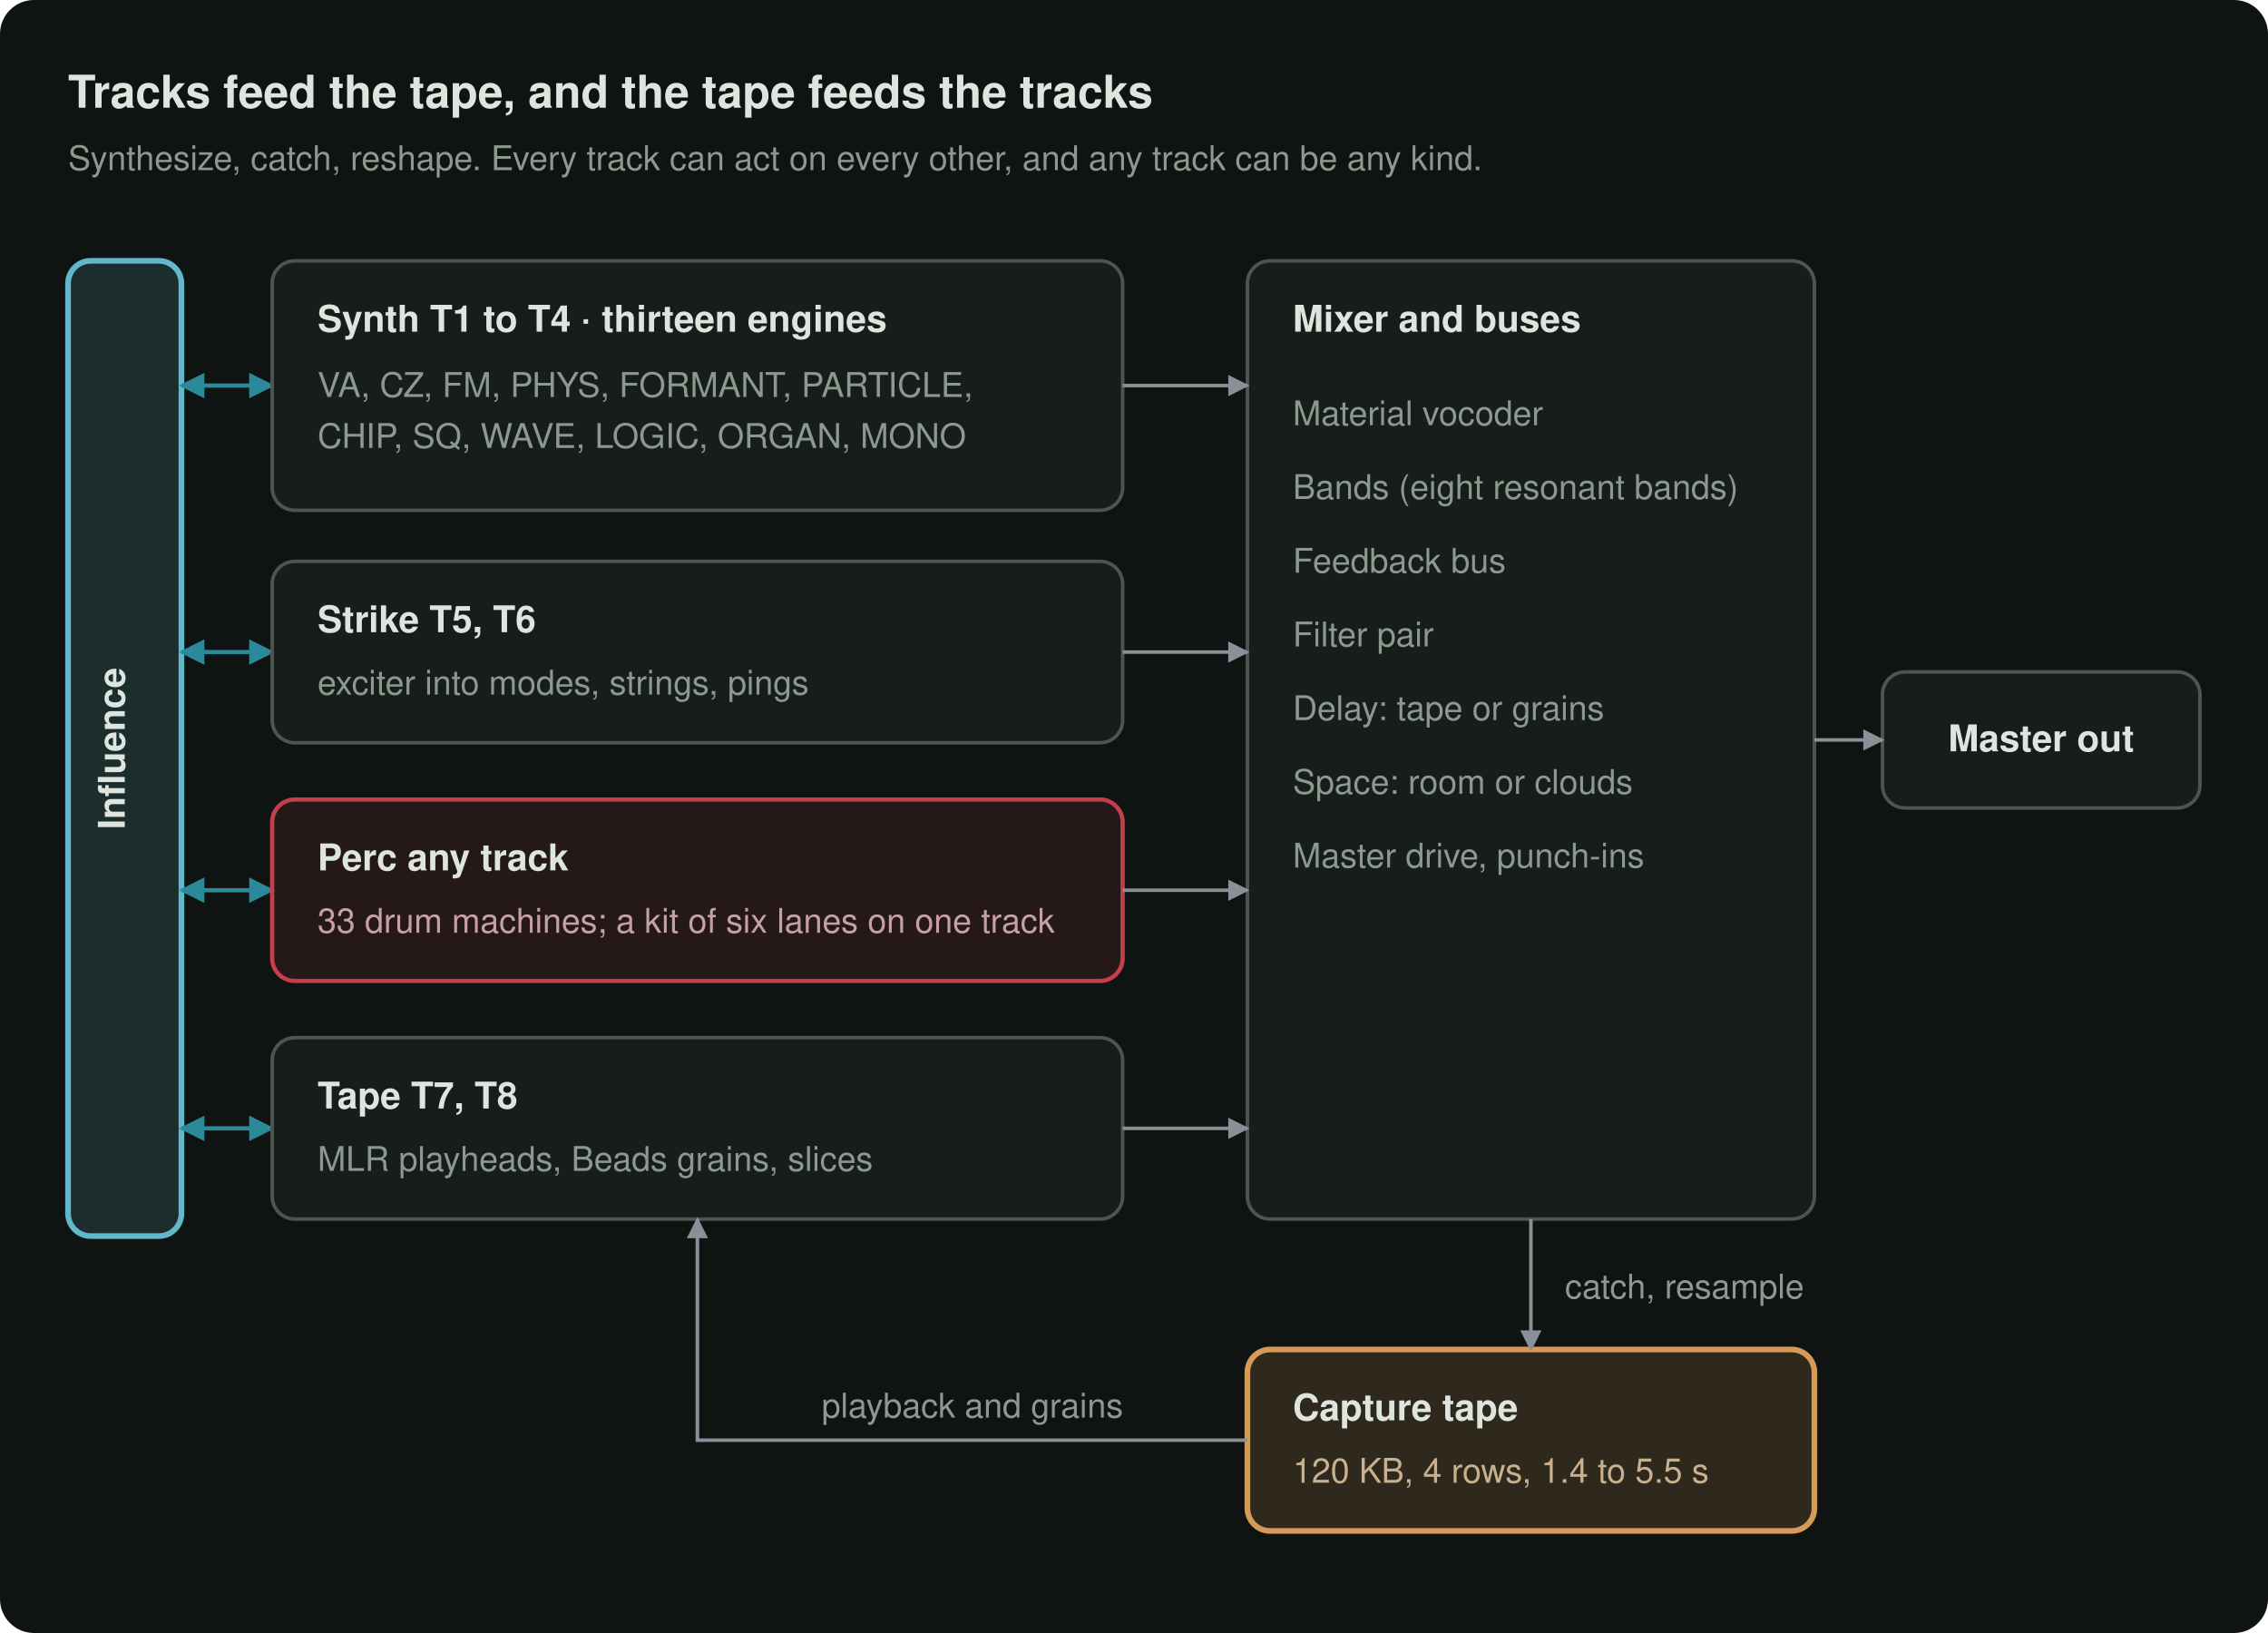
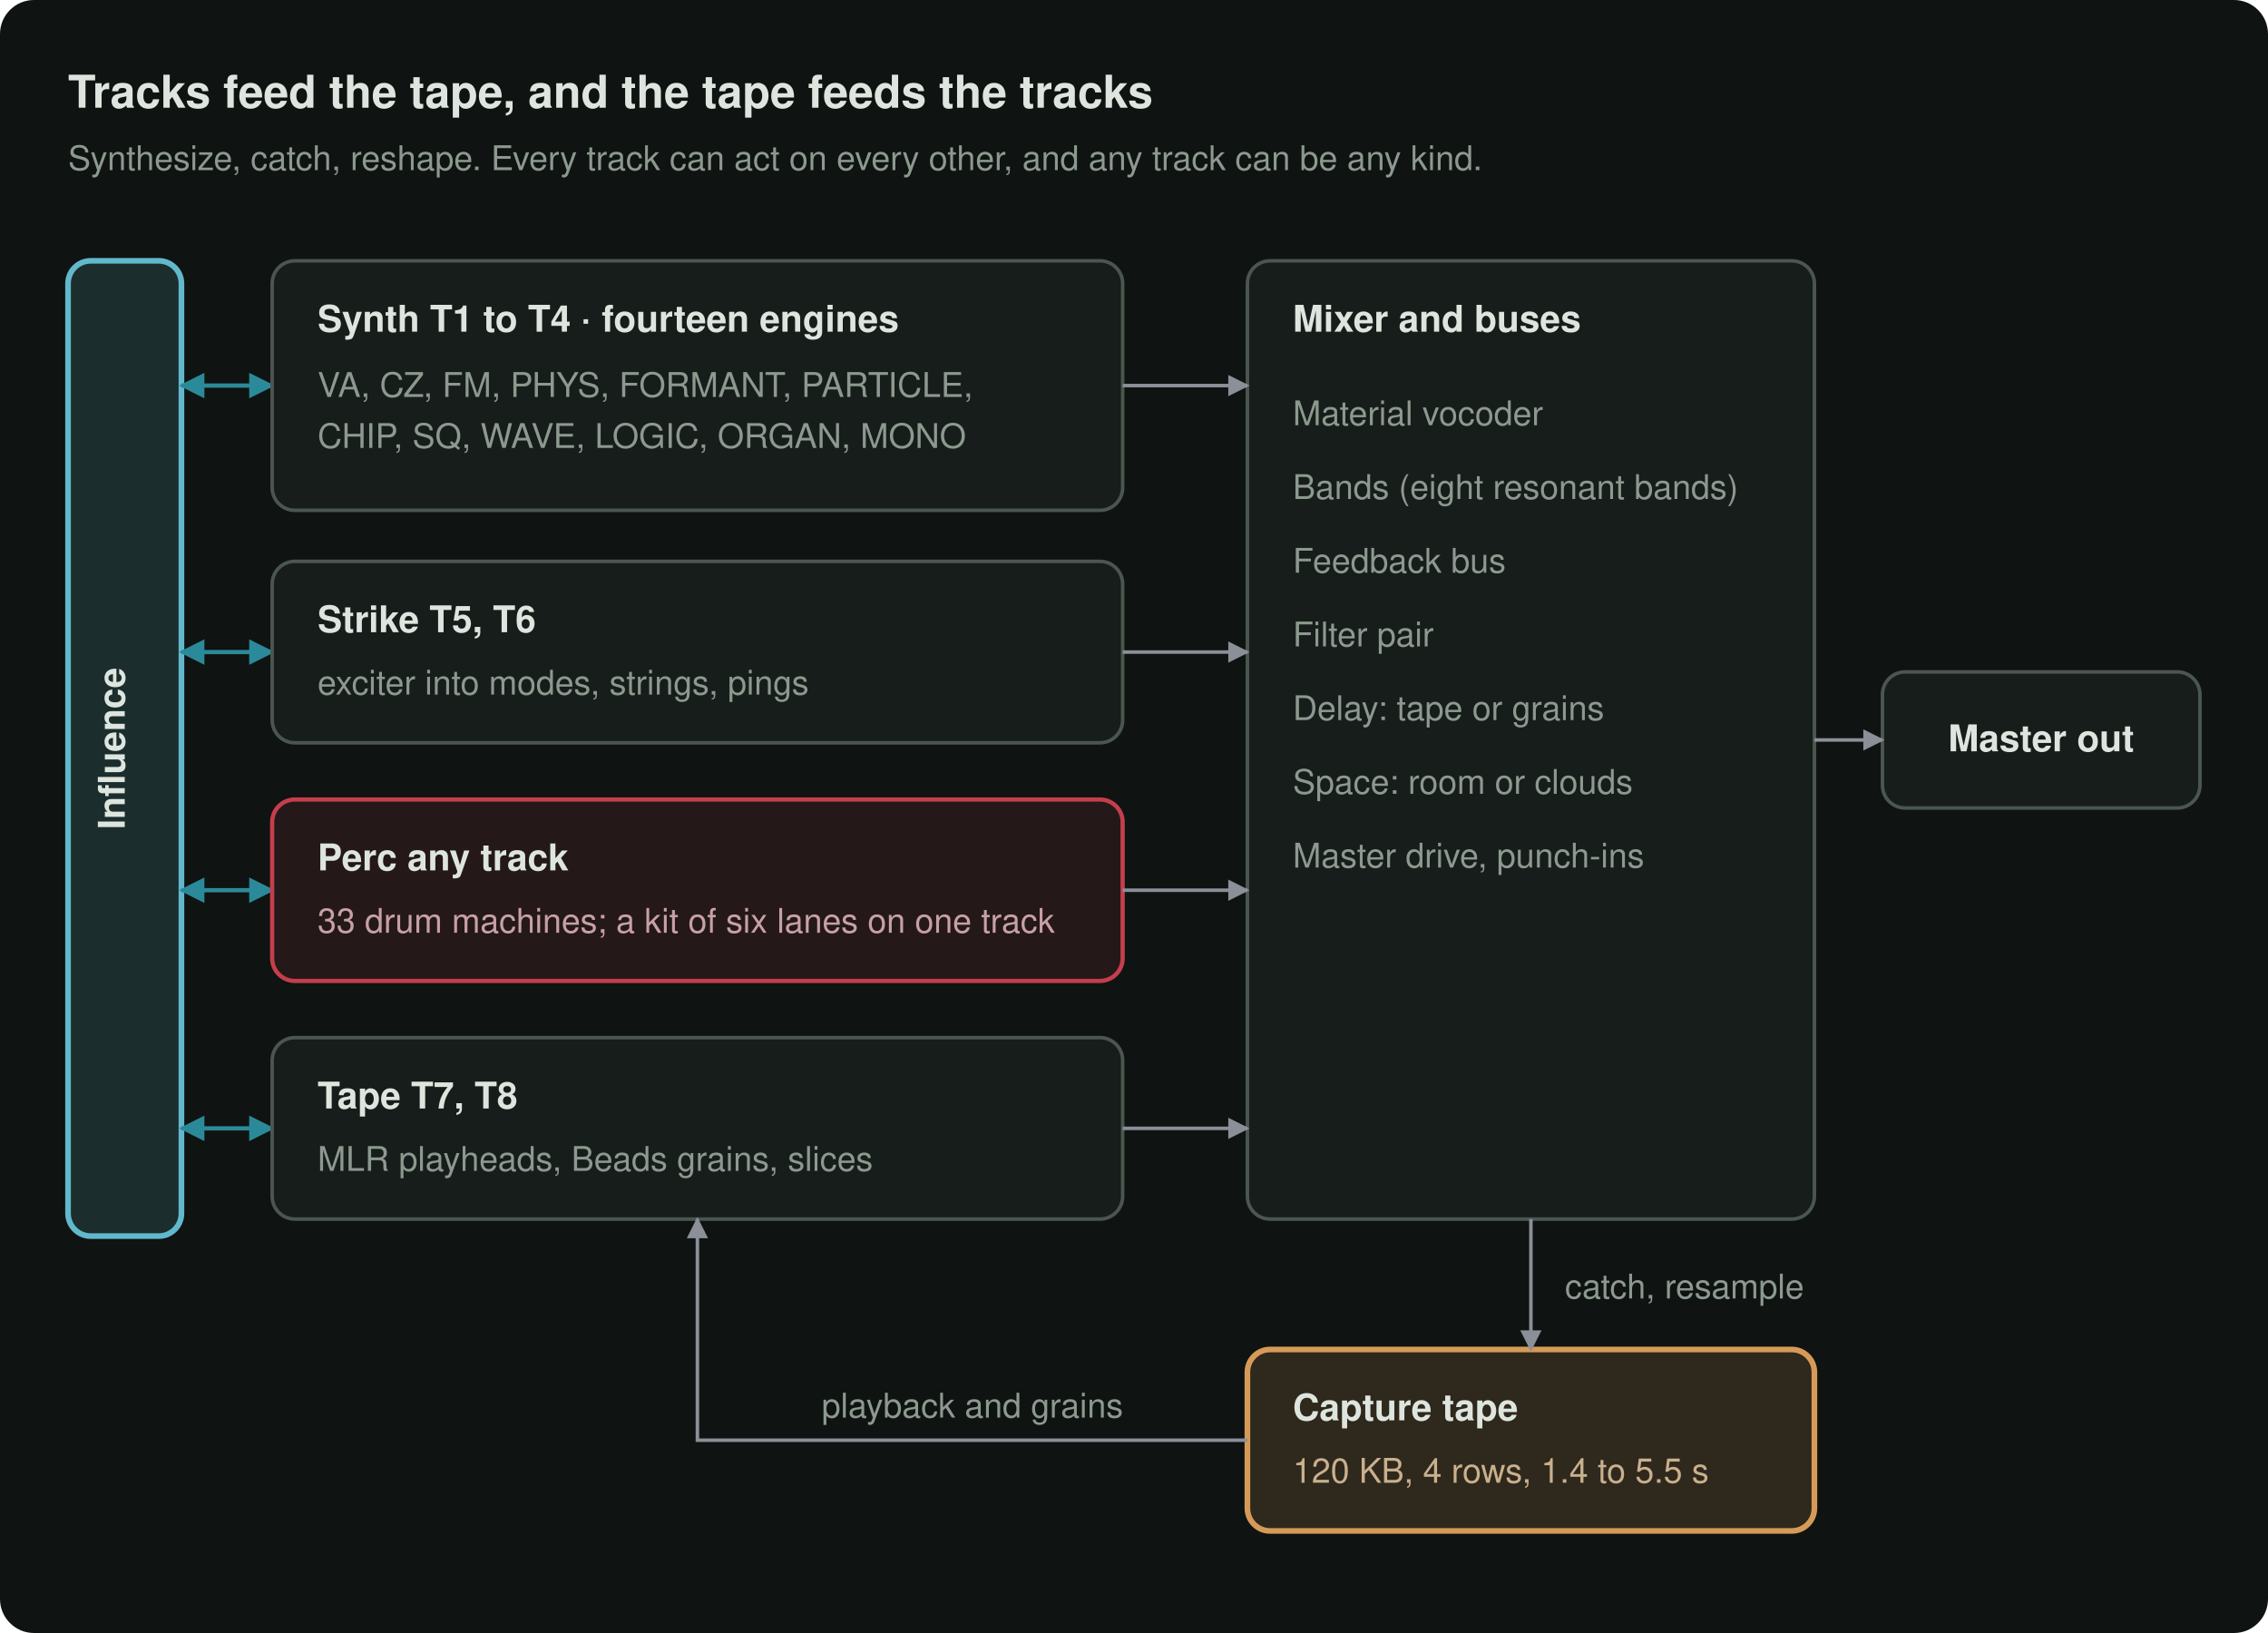
<svg xmlns="http://www.w3.org/2000/svg" viewBox="0 0 800 576" width="800" height="576" font-family="-apple-system, 'Segoe UI', Helvetica, Arial, sans-serif" font-size="13" role="img" aria-label="Tracks feed the tape, and the tape feeds the tracks">
  <defs>
    <marker id="sf-arrow" viewBox="0 0 10 10" refX="9" refY="5" markerWidth="6" markerHeight="6" orient="auto-start-reverse">
      <path d="M0 0L10 5L0 10z" fill="#8a8f98" />
    </marker>
    <marker id="sf-arrow-teal" viewBox="0 0 10 10" refX="9" refY="5" markerWidth="6" markerHeight="6" orient="auto-start-reverse">
      <path d="M0 0L10 5L0 10z" fill="#2b8a99" />
    </marker>
  </defs>
  <rect x="0" y="0" width="800" height="576" rx="12" fill="#0f1311" />
  <text x="24" y="38" font-size="16" font-weight="600" fill="#dde5de">Tracks feed the tape, and the tape feeds the tracks</text>
  <text x="24" y="60" font-size="12" fill="#8c998f">Synthesize, catch, reshape. Every track can act on every other, and any track can be any kind.</text>
  <rect x="24" y="92" width="40" height="344" rx="8" fill="#62b8cb" fill-opacity="0.16" stroke="#62b8cb" stroke-width="2" />
  <text x="44" y="264" transform="rotate(-90 44 264)" text-anchor="middle" font-weight="600" fill="#dde5de">Influence</text>
  <g fill="none" stroke="#2b8a99" stroke-width="1.5">
    <path d="M64 136H96" marker-end="url(#sf-arrow-teal)" marker-start="url(#sf-arrow-teal)" />
    <path d="M64 230H96" marker-end="url(#sf-arrow-teal)" marker-start="url(#sf-arrow-teal)" />
    <path d="M64 314H96" marker-end="url(#sf-arrow-teal)" marker-start="url(#sf-arrow-teal)" />
    <path d="M64 398H96" marker-end="url(#sf-arrow-teal)" marker-start="url(#sf-arrow-teal)" />
  </g>
  <g fill="#171d1a" stroke="#4a564f" stroke-width="1.25">
    <rect x="96" y="92" width="300" height="88" rx="8" />
    <rect x="96" y="198" width="300" height="64" rx="8" />
    <rect x="96" y="366" width="300" height="64" rx="8" />
  </g>
  <rect x="96" y="282" width="300" height="64" rx="8" fill="#c43e4c" fill-opacity="0.12" stroke="#c43e4c" stroke-width="1.5" />
-   <text x="112" y="117" font-weight="600" fill="#dde5de">Synth  T1 to T4 · thirteen engines</text>
+   <text x="112" y="117" font-weight="600" fill="#dde5de">Synth  T1 to T4 · fourteen engines</text>
  <text x="112" y="140" font-size="12" fill="#8c998f">VA, CZ, FM, PHYS, FORMANT, PARTICLE,</text>
  <text x="112" y="158" font-size="12" fill="#8c998f">CHIP, SQ, WAVE, LOGIC, ORGAN, MONO</text>
  <text x="112" y="223" font-weight="600" fill="#dde5de">Strike  T5, T6</text>
  <text x="112" y="245" font-size="12" fill="#8c998f">exciter into modes, strings, pings</text>
  <text x="112" y="307" font-weight="600" fill="#dde5de">Perc  any track</text>
  <text x="112" y="329" font-size="12" fill="#c7a0a5">33 drum machines; a kit of six lanes on one track</text>
  <text x="112" y="391" font-weight="600" fill="#dde5de">Tape  T7, T8</text>
  <text x="112" y="413" font-size="12" fill="#8c998f">MLR playheads, Beads grains, slices</text>
  <rect x="440" y="92" width="200" height="338" rx="8" fill="#171d1a" stroke="#4a564f" stroke-width="1.25" />
  <text x="456" y="117" font-weight="600" fill="#dde5de">Mixer and buses</text>
  <text x="456" y="150" font-size="12" fill="#8c998f">Material vocoder</text>
  <text x="456" y="176" font-size="12" fill="#8c998f">Bands (eight resonant bands)</text>
  <text x="456" y="202" font-size="12" fill="#8c998f">Feedback bus</text>
  <text x="456" y="228" font-size="12" fill="#8c998f">Filter pair</text>
  <text x="456" y="254" font-size="12" fill="#8c998f">Delay: tape or grains</text>
  <text x="456" y="280" font-size="12" fill="#8c998f">Space: room or clouds</text>
  <text x="456" y="306" font-size="12" fill="#8c998f">Master drive, punch-ins</text>
  <rect x="664" y="237" width="112" height="48" rx="8" fill="#171d1a" stroke="#4a564f" stroke-width="1.25" />
  <text x="720" y="265" text-anchor="middle" font-weight="600" fill="#dde5de">Master out</text>
  <rect x="440" y="476" width="200" height="64" rx="8" fill="#d69a58" fill-opacity="0.16" stroke="#d69a58" stroke-width="2" />
  <text x="456" y="501" font-weight="600" fill="#dde5de">Capture tape</text>
  <text x="456" y="523" font-size="12" fill="#c9b08e">120 KB, 4 rows, 1.4 to 5.5 s</text>
  <g fill="none" stroke="#8a8f98" stroke-width="1.25">
    <path d="M396 136H440" marker-end="url(#sf-arrow)" />
    <path d="M396 230H440" marker-end="url(#sf-arrow)" />
    <path d="M396 314H440" marker-end="url(#sf-arrow)" />
    <path d="M396 398H440" marker-end="url(#sf-arrow)" />
    <path d="M640 261H664" marker-end="url(#sf-arrow)" />
    <path d="M540 430V476" marker-end="url(#sf-arrow)" />
    <path d="M440 508H246V430" marker-end="url(#sf-arrow)" />
  </g>
  <text x="552" y="458" font-size="12" fill="#8c998f">catch, resample</text>
  <text x="343" y="500" text-anchor="middle" font-size="12" fill="#8c998f">playback and grains</text>
</svg>
